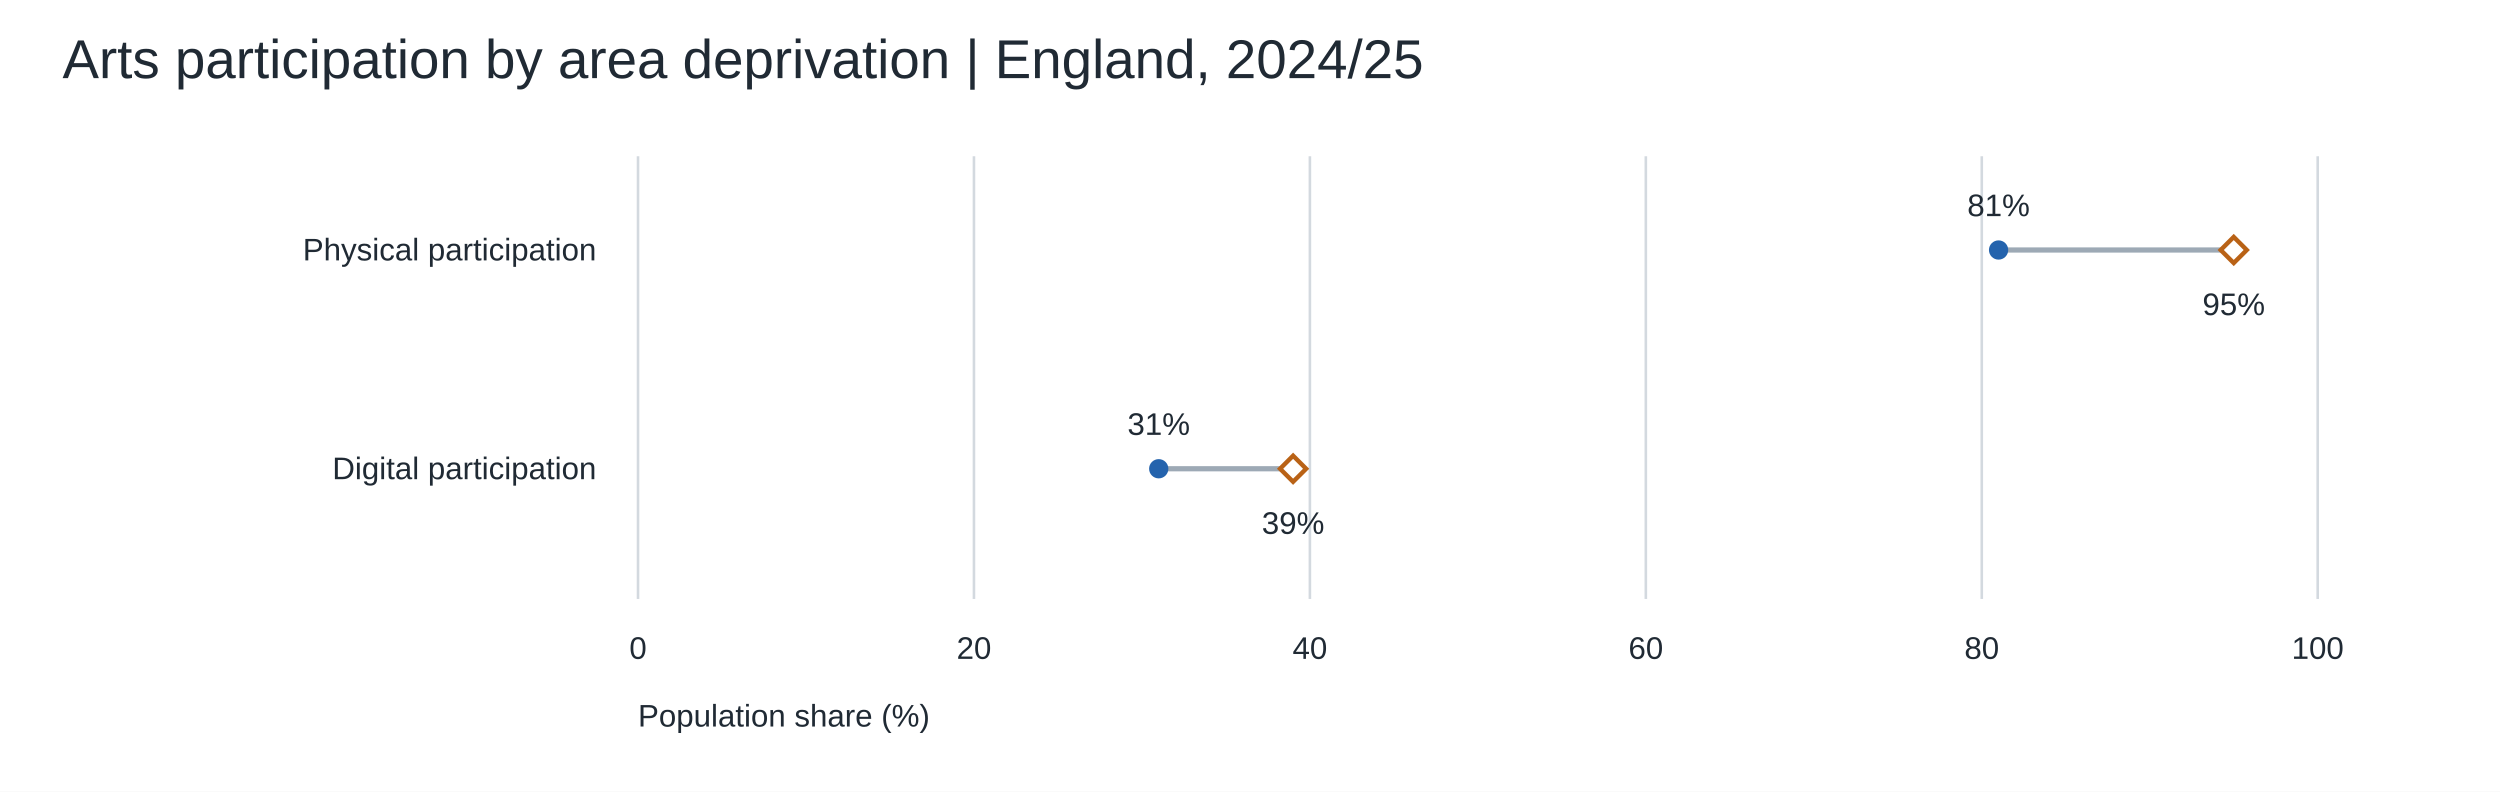
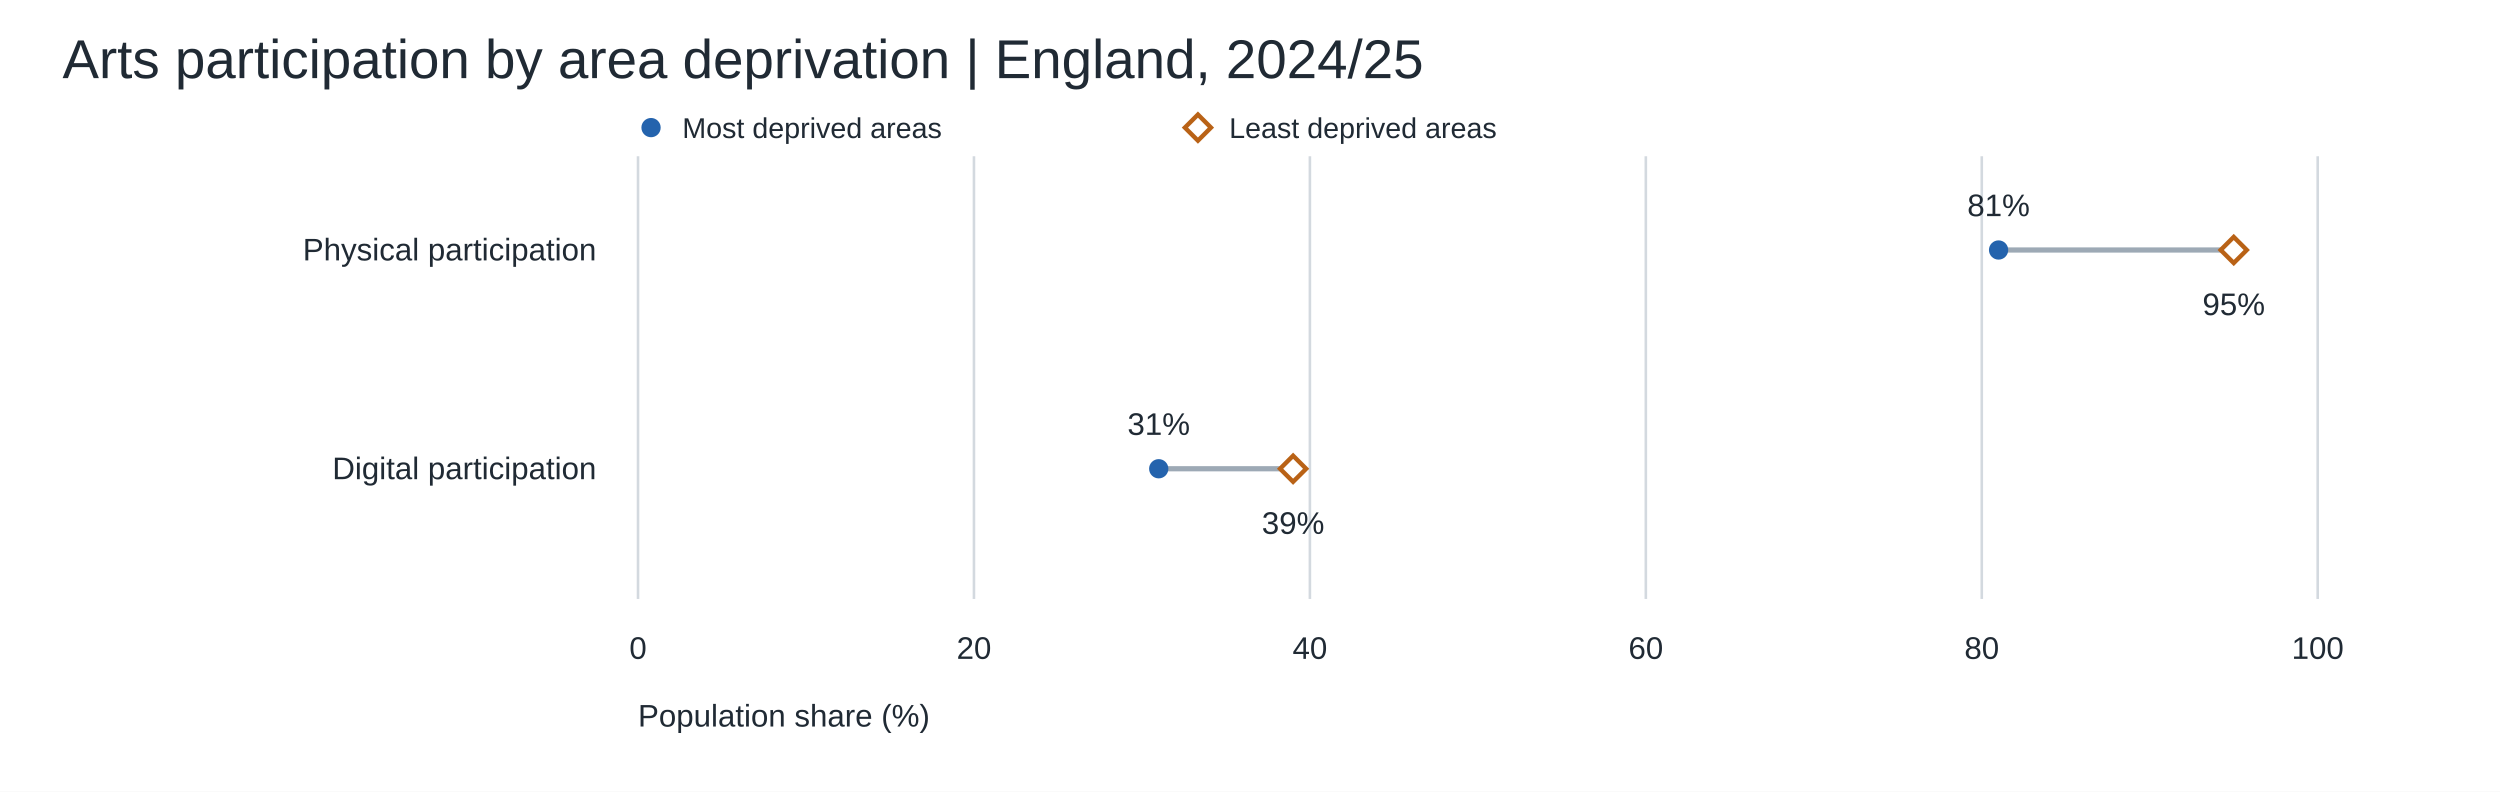
<svg xmlns="http://www.w3.org/2000/svg" width="960" height="304" viewBox="0 0 960 304" role="img" aria-labelledby="title desc">
  <style>text{font-family:Arial,Helvetica,sans-serif;fill:#202a34}</style>
  <rect width="100%" height="100%" fill="white" />
  <text x="24.00" y="30.00" text-anchor="start" font-size="21" font-weight="500">Arts participation by area deprivation | England, 2024/25</text>
  <line x1="245.00" y1="60.00" x2="245.00" y2="230.00" stroke="#d3d9df" stroke-width="1" stroke-dasharray="" />
  <text x="245.00" y="253.00" text-anchor="middle" font-size="12" font-weight="400">0</text>
  <line x1="374.00" y1="60.00" x2="374.00" y2="230.00" stroke="#d3d9df" stroke-width="1" stroke-dasharray="" />
  <text x="374.00" y="253.00" text-anchor="middle" font-size="12" font-weight="400">20</text>
  <line x1="503.00" y1="60.00" x2="503.00" y2="230.00" stroke="#d3d9df" stroke-width="1" stroke-dasharray="" />
  <text x="503.00" y="253.00" text-anchor="middle" font-size="12" font-weight="400">40</text>
  <line x1="632.00" y1="60.00" x2="632.00" y2="230.00" stroke="#d3d9df" stroke-width="1" stroke-dasharray="" />
  <text x="632.00" y="253.00" text-anchor="middle" font-size="12" font-weight="400">60</text>
  <line x1="761.00" y1="60.00" x2="761.00" y2="230.00" stroke="#d3d9df" stroke-width="1" stroke-dasharray="" />
  <text x="761.00" y="253.00" text-anchor="middle" font-size="12" font-weight="400">80</text>
  <line x1="890.00" y1="60.00" x2="890.00" y2="230.00" stroke="#d3d9df" stroke-width="1" stroke-dasharray="" />
  <text x="890.00" y="253.00" text-anchor="middle" font-size="12" font-weight="400">100</text>
  <text x="245.00" y="279.00" text-anchor="start" font-size="12" font-weight="400">Population share (%)</text>
+   <circle cx="250" cy="49" r="3.7" fill="#2463ad" />
+   <text x="262.00" y="53.00" text-anchor="start" font-size="11" font-weight="400">Most deprived areas</text>
+   <path d="M460,44L465,49L460,54L455,49Z" fill="white" stroke="#b96216" stroke-width="1.7" />
+   <text x="472.00" y="53.00" text-anchor="start" font-size="11" font-weight="400">Least deprived areas</text>
  <text x="229.00" y="100.00" text-anchor="end" font-size="12" font-weight="400">Physical participation</text>
  <line x1="767.45" y1="96.00" x2="857.75" y2="96.00" stroke="#9da9b5" stroke-width="2" stroke-dasharray="" />
  <circle cx="767.45" cy="96" r="3.7" fill="#2463ad" />
  <text x="767.45" y="83.00" text-anchor="middle" font-size="12" font-weight="400">81%</text>
  <path d="M857.75,91L862.75,96L857.75,101L852.75,96Z" fill="white" stroke="#b96216" stroke-width="1.7" />
  <text x="857.75" y="121.00" text-anchor="middle" font-size="12" font-weight="400">95%</text>
  <text x="229.00" y="184.00" text-anchor="end" font-size="12" font-weight="400">Digital participation</text>
  <line x1="444.95" y1="180.00" x2="496.55" y2="180.00" stroke="#9da9b5" stroke-width="2" stroke-dasharray="" />
  <circle cx="444.95" cy="180" r="3.7" fill="#2463ad" />
  <text x="444.95" y="167.00" text-anchor="middle" font-size="12" font-weight="400">31%</text>
  <path d="M496.55,175L501.55,180L496.55,185L491.55,180Z" fill="white" stroke="#b96216" stroke-width="1.7" />
  <text x="496.55" y="205.00" text-anchor="middle" font-size="12" font-weight="400">39%</text>
</svg>
